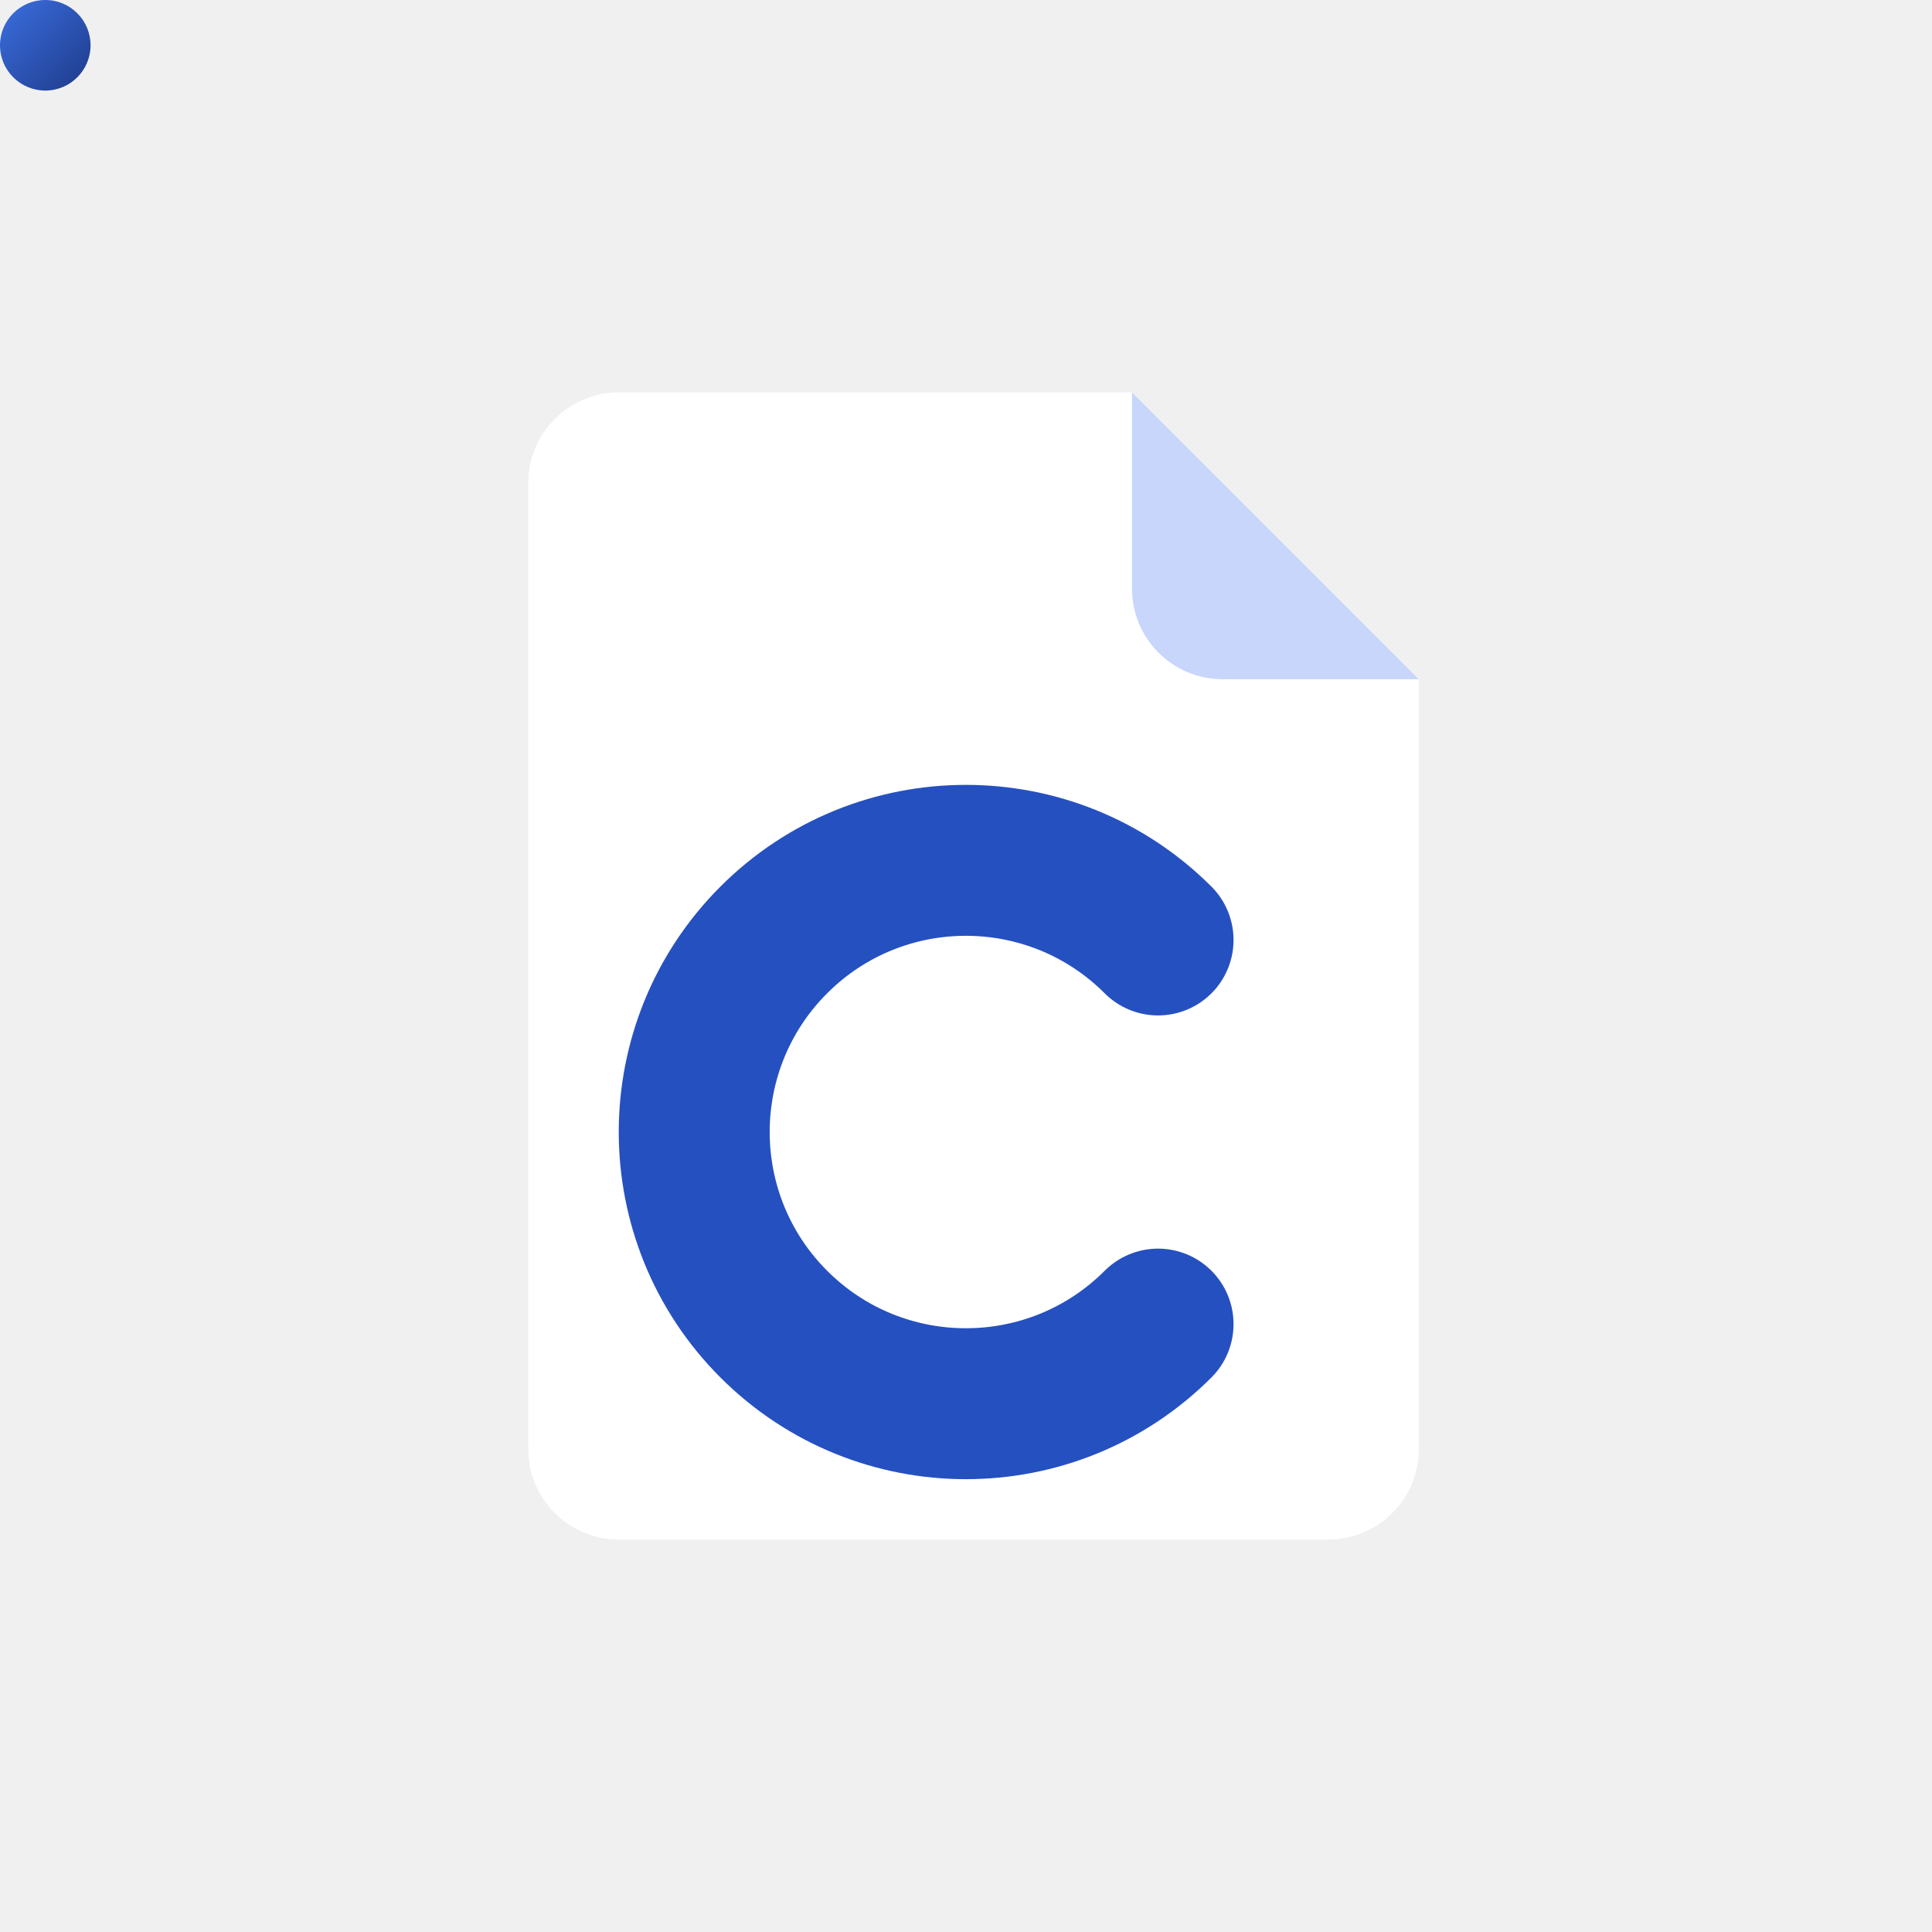
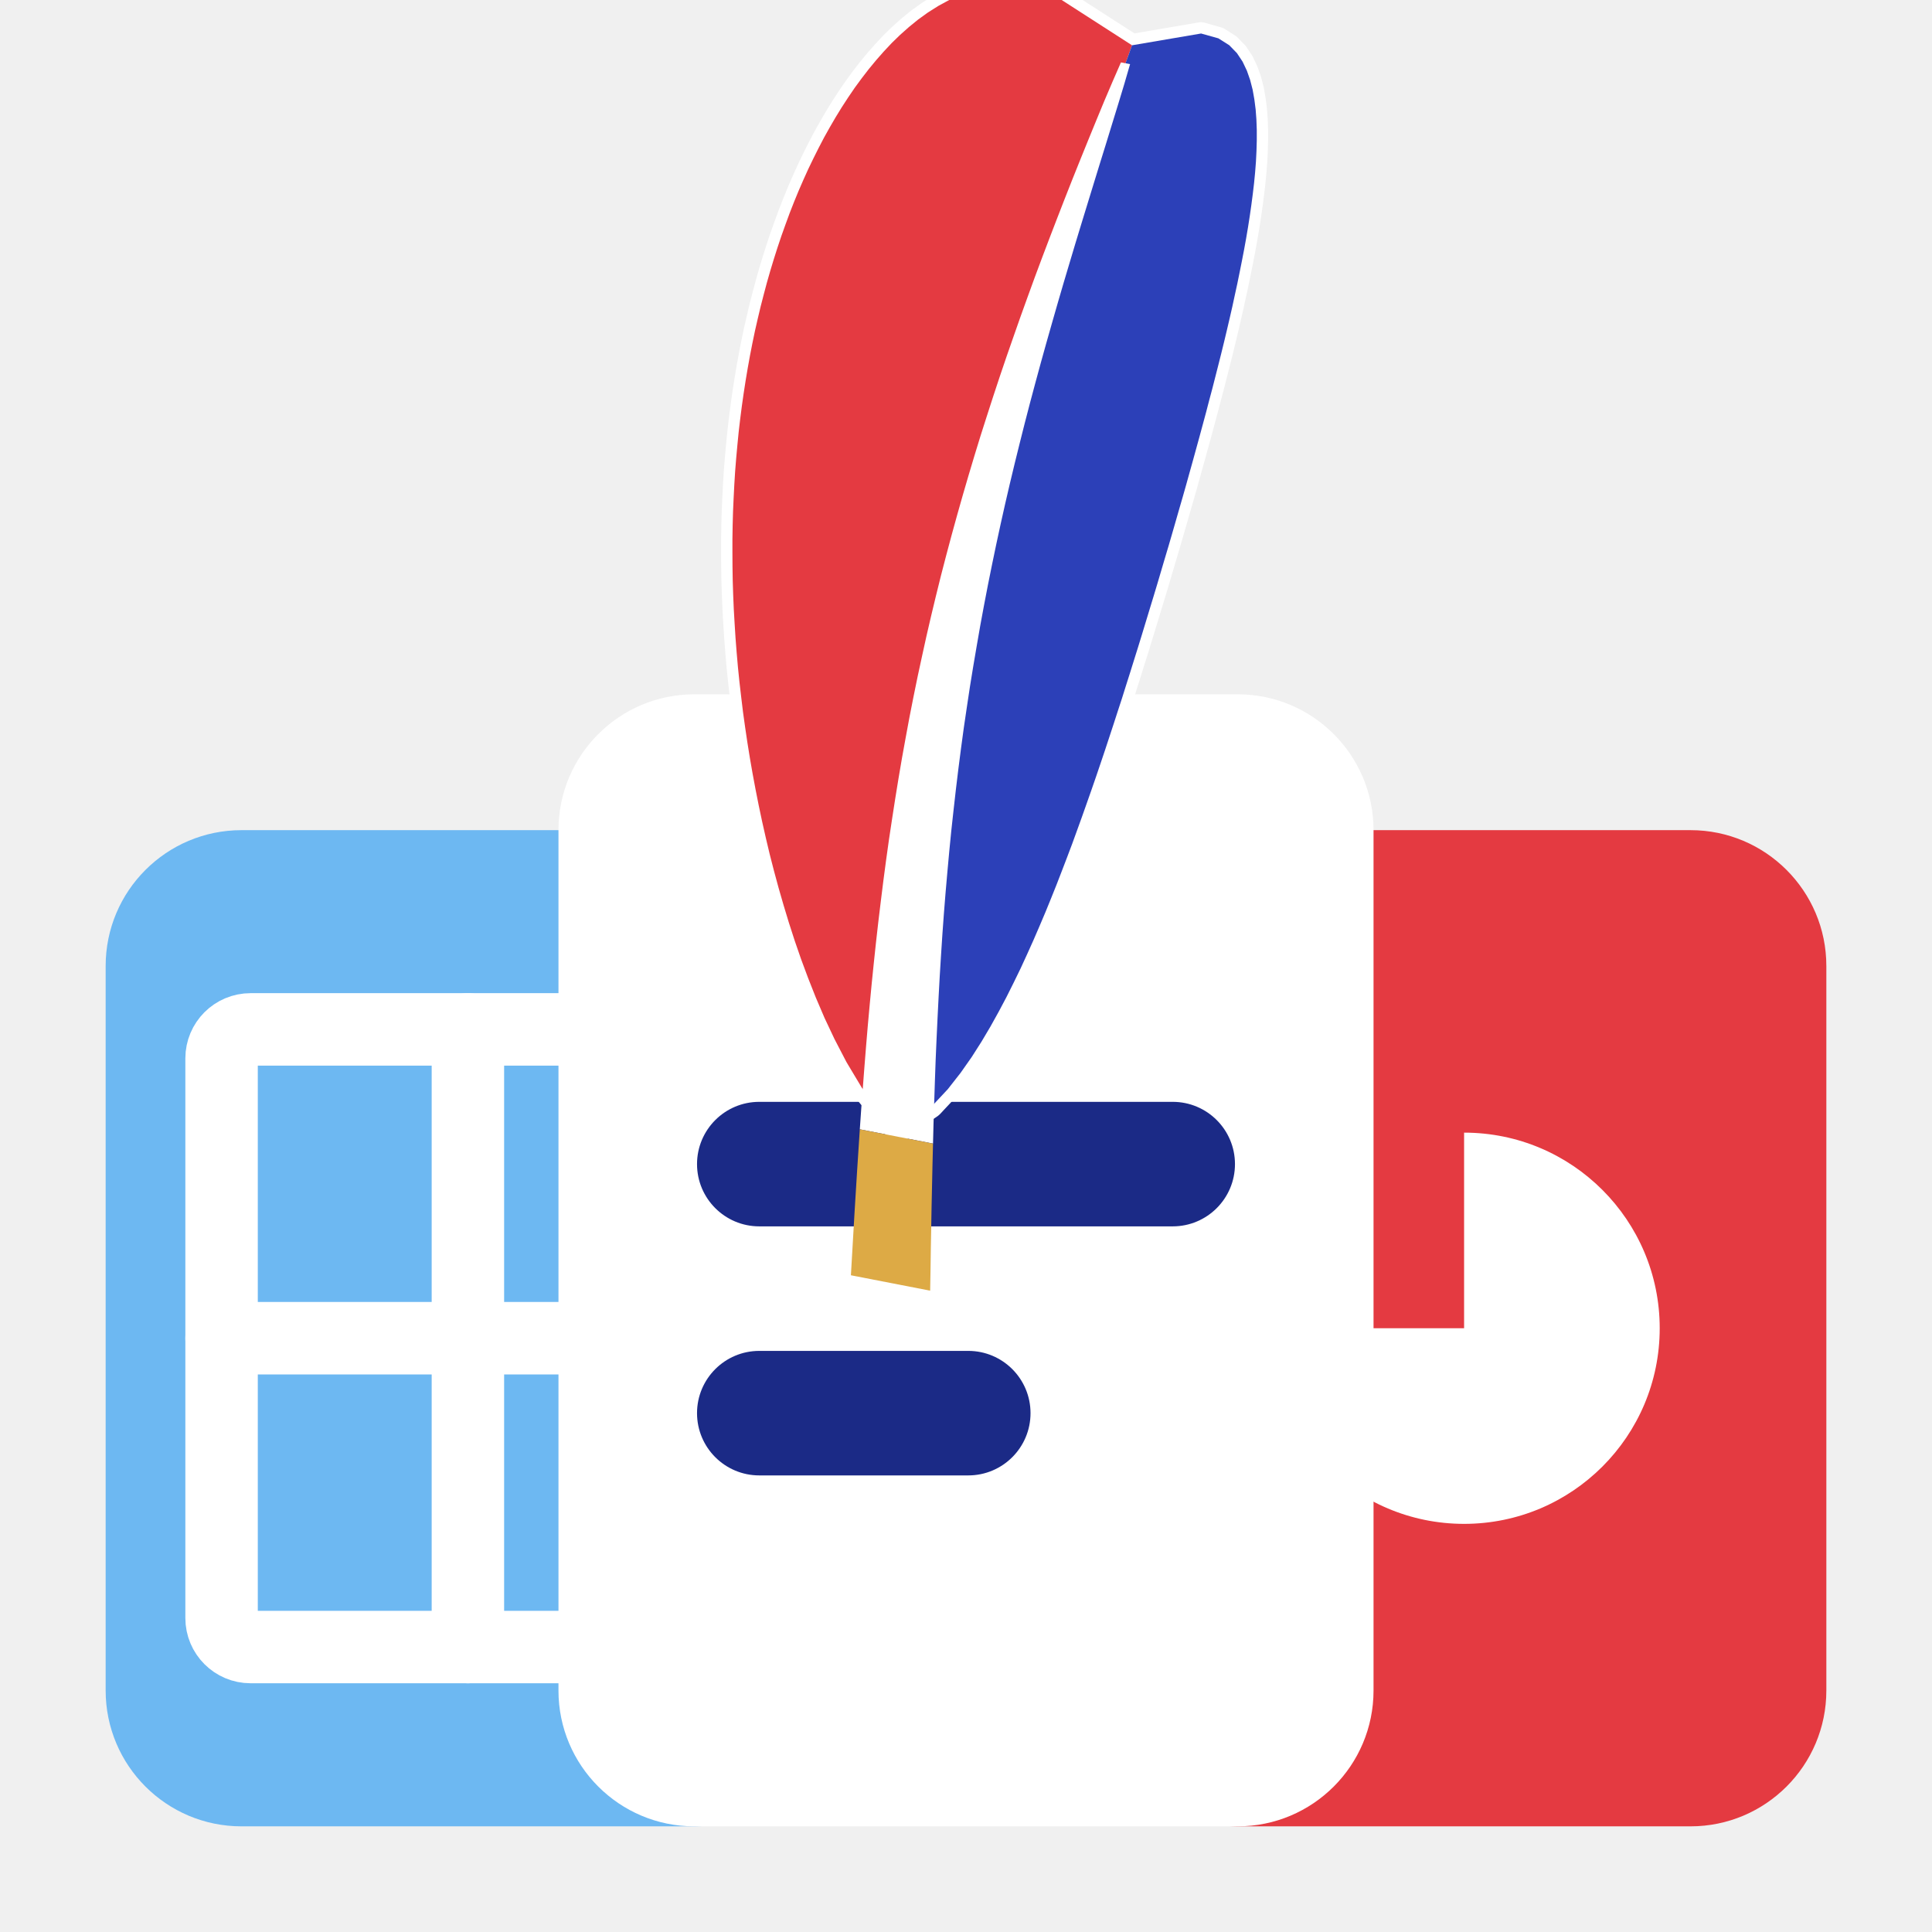
- <svg xmlns="http://www.w3.org/2000/svg" viewBox="0 0 512 512" width="24px" height="24px">
-   <defs>
-     <linearGradient id="ti" x1="0" y1="0" x2="1" y2="1">
-       <stop offset="0" stop-color="#3B6FE0" />
-       <stop offset="1" stop-color="#1E3A8A" />
-     </linearGradient>
-   </defs>
-   <rect width="24px" height="24px" rx="112" fill="url(#ti)" />
-   <path d="M164 104h136l76 76v204a24 24 0 0 1-24 24H164a24 24 0 0 1-24-24V128a24 24 0 0 1 24-24z" fill="#fff" />
-   <path d="M300 104v52a24 24 0 0 0 24 24h52z" fill="#C7D6FA" />
-   <path d="M306.9 249.1A72 72 0 1 0 306.9 350.9" fill="none" stroke="#2550C0" stroke-width="40" stroke-linecap="round" />
+ <svg xmlns="http://www.w3.org/2000/svg" viewBox="0 0 256 256" width="24px" height="24px">
+   <g transform="translate(0.00 0.00) scale(1)">
+     <defs>
+       <linearGradient id="p6sog83" gradientUnits="userSpaceOnUse" x1="121.84" y1="150.32" x2="150" y2="6">
+         <stop offset="0" stop-color="#E43A41" />
+         <stop offset="1" stop-color="#E43A41" />
+       </linearGradient>
+       <linearGradient id="p6sog84" gradientUnits="userSpaceOnUse" x1="121.84" y1="150.32" x2="150" y2="6">
+         <stop offset="0" stop-color="#2C40B8" />
+         <stop offset="1" stop-color="#2C40B8" />
+       </linearGradient>
+     </defs>
+     <rect x="14" y="110" width="96" height="132" rx="18" fill="#6DB8F2" />
+     <rect x="29.36" y="136.4" width="65.28" height="81.84" rx="3.84" fill="none" stroke="#FFFFFF" stroke-width="9.6" stroke-linecap="round" stroke-linejoin="round" />
+     <line x1="62" y1="136.4" x2="62" y2="218.24" fill="none" stroke="#FFFFFF" stroke-width="9.6" stroke-linecap="round" stroke-linejoin="round" />
+     <line x1="29.36" y1="177.32" x2="94.64" y2="177.32" fill="none" stroke="#FFFFFF" stroke-width="9.6" stroke-linecap="round" stroke-linejoin="round" />
+     <rect x="146" y="110" width="96" height="132" rx="18" fill="#E43A41" />
+     <path d="M194,176 V150.08 A25.92,25.92 0 1 1 168.08,176 Z" fill="#FFFFFF" />
+     <rect x="74" y="92" width="108" height="150" rx="18" fill="#FFFFFF" />
+     <rect x="92.36" y="146" width="71.28" height="16.5" rx="8.25" fill="#1B2A86" />
+     <rect x="92.36" y="179" width="44.19" height="16.5" rx="8.25" fill="#1B2A86" />
+     <polygon points="118,170 118.82,149.73 114.22,144.17 112.16,140.73 110.58,137.69 109.25,134.87 108.1,132.18 107.08,129.6 106.15,127.1 105.31,124.67 104.54,122.29 103.83,119.95 103.17,117.66 102.56,115.41 101.99,113.19 101.47,111 100.98,108.83 100.53,106.7 100.11,104.58 99.72,102.49 99.36,100.42 99.03,98.37 98.73,96.34 98.45,94.33 98.21,92.34 97.98,90.36 97.78,88.4 97.61,86.45 97.46,84.52 97.34,82.61 97.23,80.71 97.15,78.82 97.09,76.95 97.06,75.09 97.05,73.25 97.05,71.42 97.08,69.6 97.13,67.79 97.21,66 97.3,64.22 97.41,62.45 97.55,60.7 97.71,58.95 97.88,57.22 98.08,55.51 98.3,53.8 98.54,52.11 98.8,50.43 99.08,48.76 99.38,47.1 99.7,45.46 100.04,43.83 100.41,42.21 100.79,40.61 101.2,39.02 101.62,37.44 102.07,35.87 102.54,34.32 103.03,32.78 103.54,31.26 104.08,29.75 104.63,28.25 105.21,26.77 105.81,25.31 106.44,23.86 107.09,22.42 107.77,21.01 108.47,19.61 109.19,18.23 109.95,16.87 110.73,15.53 111.54,14.21 112.38,12.92 113.25,11.64 114.16,10.4 115.1,9.18 116.08,7.99 117.1,6.83 118.16,5.7 119.27,4.62 120.44,3.58 121.67,2.58 122.96,1.65 124.34,0.78 125.81,-0.02 127.4,-0.72 129.13,-1.3 131.05,-1.72 133.25,-1.91 135.88,-1.73 139.39,-0.83 150,6 150,6 159.15,4.44 161.44,5.08 162.88,5.99 163.9,7.04 164.65,8.17 165.22,9.37 165.65,10.6 165.98,11.88 166.21,13.18 166.38,14.51 166.48,15.85 166.53,17.22 166.53,18.6 166.49,20 166.42,21.41 166.31,22.83 166.17,24.27 166,25.71 165.81,27.16 165.6,28.63 165.37,30.1 165.12,31.58 164.85,33.07 164.56,34.57 164.26,36.07 163.95,37.59 163.62,39.1 163.29,40.63 162.94,42.16 162.58,43.7 162.21,45.25 161.83,46.8 161.44,48.35 161.04,49.92 160.64,51.49 160.22,53.06 159.81,54.64 159.38,56.23 158.95,57.82 158.51,59.42 158.07,61.02 157.62,62.63 157.17,64.25 156.71,65.87 156.24,67.49 155.77,69.13 155.3,70.76 154.82,72.41 154.33,74.05 153.84,75.71 153.35,77.37 152.85,79.03 152.34,80.7 151.83,82.38 151.32,84.06 150.8,85.75 150.27,87.44 149.74,89.14 149.2,90.84 148.66,92.56 148.1,94.27 147.54,96 146.97,97.73 146.4,99.46 145.81,101.21 145.22,102.95 144.61,104.71 143.99,106.47 143.36,108.25 142.72,110.02 142.07,111.81 141.39,113.61 140.7,115.41 140,117.22 139.27,119.04 138.52,120.88 137.74,122.72 136.94,124.57 136.1,126.44 135.23,128.33 134.31,130.22 133.35,132.14 132.32,134.08 131.23,136.04 130.05,138.03 128.75,140.07 127.29,142.15 125.59,144.32 123.43,146.63 118.82,149.73" fill="#FFFFFF" stroke="#FFFFFF" stroke-width="3" stroke-linejoin="round" />
+     <polygon points="118.82,149.73 118.9,148.08 118.98,146.43 119.07,144.79 119.16,143.14 119.25,141.49 119.35,139.85 119.45,138.2 119.56,136.56 119.67,134.92 119.79,133.27 119.91,131.63 120.03,129.99 120.16,128.35 120.3,126.71 120.44,125.08 120.59,123.44 120.74,121.81 120.9,120.17 121.06,118.54 121.24,116.91 121.41,115.28 121.6,113.65 121.79,112.02 121.99,110.4 122.19,108.77 122.41,107.15 122.63,105.53 122.85,103.91 123.09,102.29 123.33,100.67 123.58,99.06 123.83,97.44 124.1,95.83 124.37,94.22 124.65,92.61 124.94,91 125.23,89.39 125.53,87.79 125.84,86.18 126.16,84.58 126.49,82.98 126.82,81.38 127.16,79.78 127.51,78.18 127.87,76.59 128.23,74.99 128.6,73.4 128.98,71.81 129.37,70.22 129.76,68.63 130.16,67.05 130.57,65.46 130.98,63.88 131.41,62.3 131.84,60.72 132.27,59.14 132.71,57.56 133.16,55.98 133.62,54.41 134.08,52.83 134.55,51.26 135.02,49.69 135.5,48.12 135.99,46.55 136.48,44.98 136.98,43.41 137.48,41.84 137.99,40.28 138.5,38.71 139.02,37.15 139.54,35.59 140.06,34.02 140.59,32.46 141.12,30.9 141.66,29.34 142.2,27.78 142.74,26.22 143.29,24.67 143.84,23.11 144.39,21.55 144.95,20 145.5,18.44 146.06,16.88 146.62,15.33 147.18,13.77 147.74,12.22 148.31,10.66 148.87,9.11 149.44,7.55 150,6 150,6 139.39,-0.83 135.88,-1.73 133.25,-1.91 131.05,-1.72 129.13,-1.3 127.4,-0.72 125.81,-0.02 124.34,0.78 122.96,1.65 121.67,2.58 120.44,3.58 119.27,4.62 118.16,5.7 117.1,6.83 116.08,7.99 115.1,9.18 114.16,10.4 113.25,11.64 112.38,12.92 111.54,14.21 110.73,15.53 109.95,16.87 109.19,18.23 108.47,19.61 107.77,21.01 107.09,22.42 106.44,23.86 105.81,25.31 105.21,26.77 104.63,28.25 104.08,29.75 103.54,31.26 103.03,32.78 102.54,34.32 102.07,35.87 101.62,37.44 101.2,39.02 100.79,40.61 100.41,42.21 100.04,43.83 99.7,45.46 99.38,47.1 99.08,48.76 98.8,50.43 98.54,52.11 98.3,53.8 98.08,55.51 97.88,57.22 97.71,58.95 97.55,60.7 97.41,62.45 97.3,64.22 97.21,66 97.13,67.79 97.08,69.6 97.05,71.42 97.05,73.25 97.06,75.09 97.09,76.95 97.15,78.82 97.23,80.71 97.34,82.61 97.46,84.52 97.61,86.45 97.78,88.4 97.98,90.36 98.21,92.34 98.45,94.33 98.73,96.34 99.03,98.37 99.36,100.42 99.72,102.49 100.11,104.58 100.53,106.7 100.98,108.83 101.47,111 101.99,113.19 102.56,115.41 103.17,117.66 103.83,119.95 104.54,122.29 105.31,124.67 106.15,127.1 107.08,129.6 108.1,132.18 109.25,134.87 110.58,137.69 112.16,140.73 114.22,144.17 118.82,149.73" fill="url(#p6sog83)" />
+     <polygon points="118.82,149.73 118.9,148.08 118.98,146.43 119.07,144.79 119.16,143.14 119.25,141.49 119.35,139.85 119.45,138.2 119.56,136.56 119.67,134.92 119.79,133.27 119.91,131.63 120.03,129.99 120.16,128.35 120.3,126.71 120.44,125.08 120.59,123.44 120.74,121.81 120.9,120.17 121.06,118.54 121.24,116.91 121.41,115.28 121.6,113.65 121.79,112.02 121.99,110.4 122.19,108.77 122.41,107.15 122.63,105.53 122.85,103.91 123.09,102.29 123.33,100.67 123.58,99.06 123.83,97.44 124.1,95.83 124.37,94.22 124.65,92.61 124.94,91 125.23,89.39 125.53,87.79 125.84,86.18 126.16,84.58 126.49,82.98 126.82,81.38 127.16,79.78 127.51,78.18 127.87,76.59 128.23,74.99 128.6,73.4 128.98,71.81 129.37,70.22 129.76,68.63 130.16,67.05 130.57,65.46 130.98,63.88 131.41,62.3 131.84,60.72 132.27,59.14 132.71,57.56 133.16,55.98 133.62,54.41 134.08,52.83 134.55,51.26 135.02,49.69 135.5,48.12 135.99,46.55 136.48,44.98 136.98,43.41 137.48,41.84 137.99,40.28 138.5,38.71 139.02,37.15 139.54,35.59 140.06,34.02 140.59,32.46 141.12,30.9 141.66,29.34 142.2,27.78 142.74,26.22 143.29,24.67 143.84,23.11 144.39,21.55 144.95,20 145.5,18.44 146.06,16.88 146.62,15.33 147.18,13.77 147.74,12.22 148.31,10.66 148.87,9.11 149.44,7.55 150,6 150,6 159.15,4.44 161.44,5.08 162.88,5.99 163.9,7.04 164.65,8.17 165.22,9.37 165.65,10.6 165.98,11.88 166.21,13.18 166.38,14.51 166.48,15.85 166.53,17.22 166.53,18.6 166.49,20 166.42,21.41 166.31,22.83 166.17,24.27 166,25.71 165.81,27.16 165.6,28.63 165.37,30.1 165.12,31.58 164.85,33.07 164.56,34.57 164.26,36.07 163.95,37.59 163.62,39.1 163.29,40.63 162.94,42.16 162.58,43.7 162.21,45.25 161.83,46.8 161.44,48.35 161.04,49.92 160.64,51.49 160.22,53.06 159.81,54.64 159.38,56.23 158.95,57.82 158.51,59.42 158.07,61.02 157.62,62.63 157.17,64.25 156.71,65.87 156.24,67.49 155.77,69.13 155.3,70.76 154.82,72.41 154.33,74.05 153.84,75.71 153.35,77.37 152.85,79.03 152.34,80.7 151.83,82.38 151.32,84.06 150.8,85.75 150.27,87.44 149.74,89.14 149.2,90.84 148.66,92.56 148.1,94.27 147.54,96 146.97,97.73 146.4,99.46 145.81,101.21 145.22,102.95 144.61,104.71 143.99,106.47 143.36,108.25 142.72,110.02 142.07,111.81 141.39,113.61 140.7,115.41 140,117.22 139.27,119.04 138.52,120.88 137.74,122.72 136.94,124.57 136.1,126.44 135.23,128.33 134.31,130.22 133.35,132.14 132.32,134.08 131.23,136.04 130.05,138.03 128.75,140.07 127.29,142.15 125.59,144.32 123.43,146.63 118.82,149.73" fill="url(#p6sog84)" />
+     <polygon points="113.93,149.64 114.12,146.89 114.33,144.13 114.54,141.38 114.76,138.62 114.99,135.88 115.24,133.13 115.5,130.39 115.78,127.64 116.07,124.91 116.38,122.17 116.71,119.44 117.05,116.71 117.41,113.99 117.79,111.27 118.2,108.55 118.62,105.84 119.06,103.13 119.52,100.43 120.01,97.73 120.51,95.03 121.04,92.34 121.59,89.65 122.17,86.97 122.76,84.29 123.38,81.61 124.02,78.95 124.68,76.28 125.37,73.62 126.08,70.96 126.81,68.31 127.56,65.66 128.33,63.02 129.12,60.38 129.93,57.74 130.77,55.11 131.62,52.48 132.49,49.85 133.38,47.23 134.29,44.62 135.21,42 136.15,39.39 137.1,36.78 138.07,34.18 139.06,31.57 140.06,28.97 141.07,26.37 142.09,23.78 143.13,21.19 144.18,18.6 145.24,16.01 146.31,13.42 147.41,10.84 148.53,8.27 149.74,8.5 148.97,11.15 148.17,13.79 147.36,16.42 146.55,19.06 145.73,21.7 144.92,24.33 144.11,26.97 143.3,29.61 142.5,32.24 141.71,34.88 140.92,37.53 140.15,40.17 139.39,42.82 138.64,45.46 137.9,48.12 137.18,50.77 136.47,53.43 135.78,56.09 135.11,58.75 134.45,61.42 133.81,64.09 133.19,66.76 132.59,69.44 132.01,72.12 131.45,74.81 130.91,77.49 130.39,80.19 129.89,82.89 129.42,85.59 128.96,88.29 128.52,91 128.11,93.72 127.71,96.43 127.34,99.16 126.99,101.88 126.66,104.61 126.35,107.35 126.05,110.09 125.78,112.83 125.53,115.57 125.29,118.32 125.07,121.07 124.87,123.83 124.69,126.59 124.52,129.35 124.37,132.11 124.23,134.88 124.1,137.65 123.98,140.42 123.88,143.2 123.79,145.98 123.7,148.75 123.63,151.53" fill="#FFFFFF" />
+     <polygon points="112.75,168.98 112.91,166.21 113.07,163.45 113.23,160.69 113.4,157.92 113.57,155.16 113.75,152.4 113.93,149.64 123.63,151.53 123.56,154.32 123.5,157.1 123.44,159.88 123.39,162.67 123.34,165.45 123.3,168.24 123.25,171.02" fill="#DDAA45" />
+   </g>
</svg>
